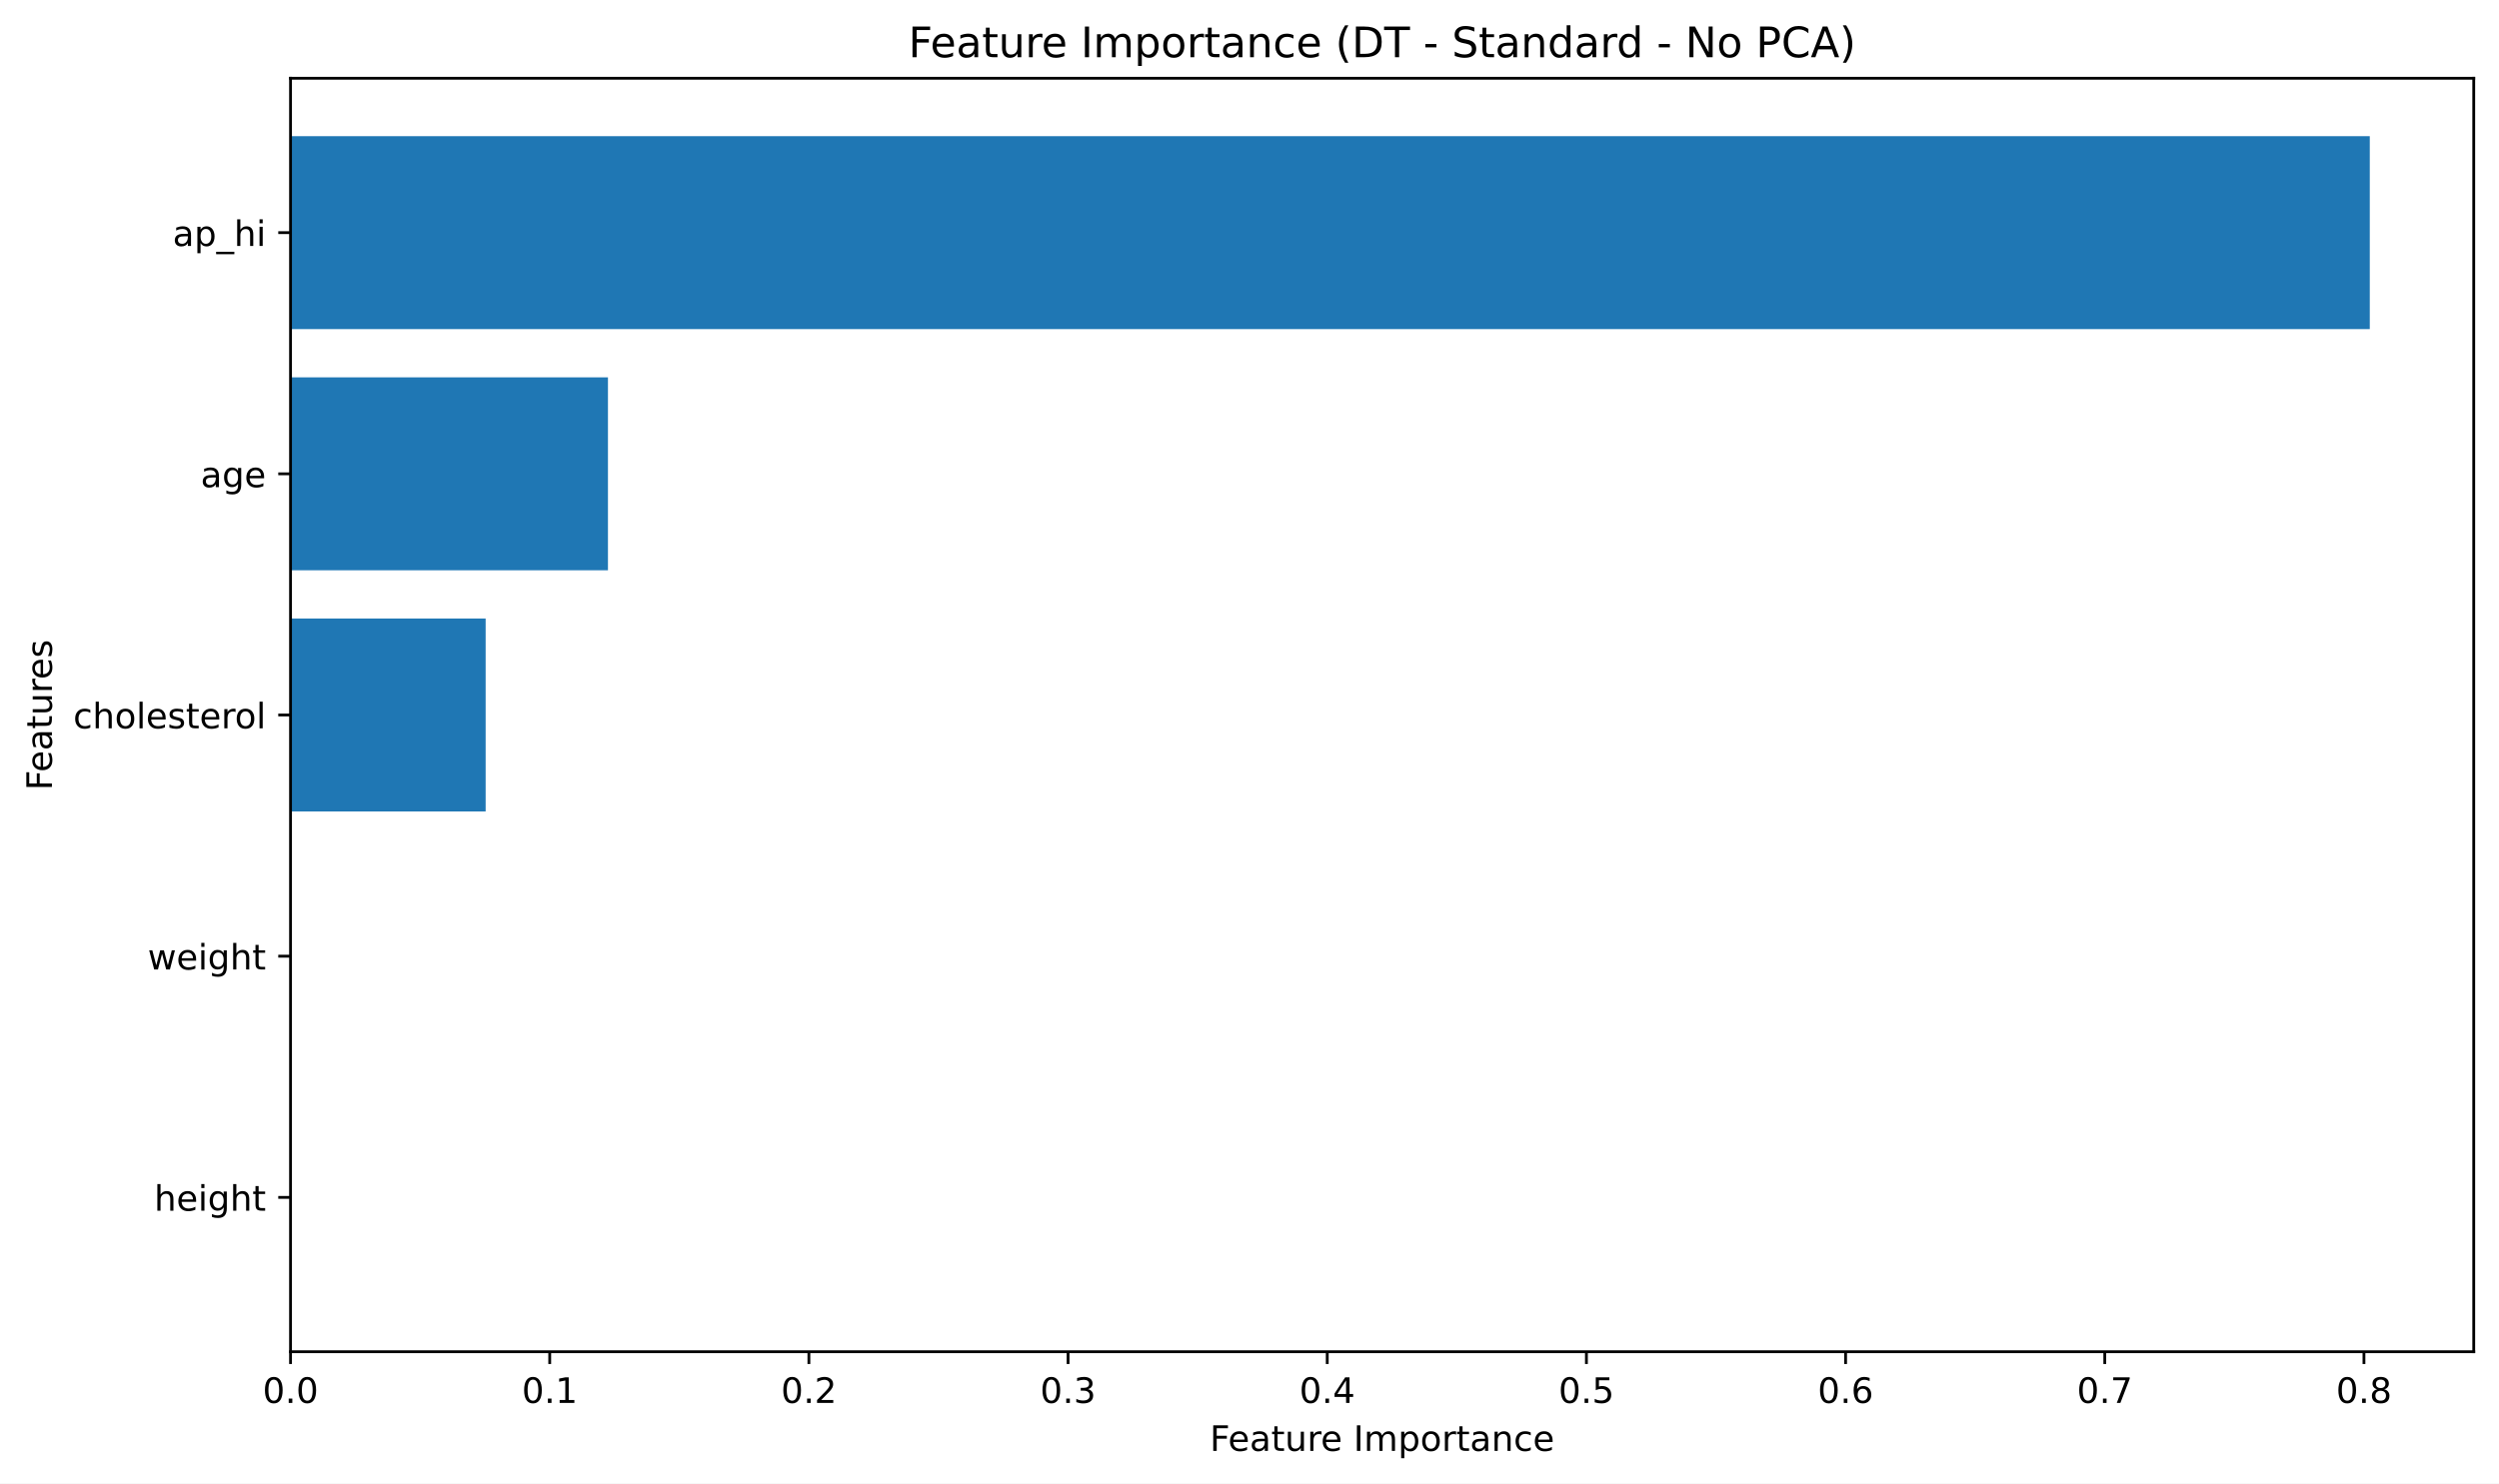
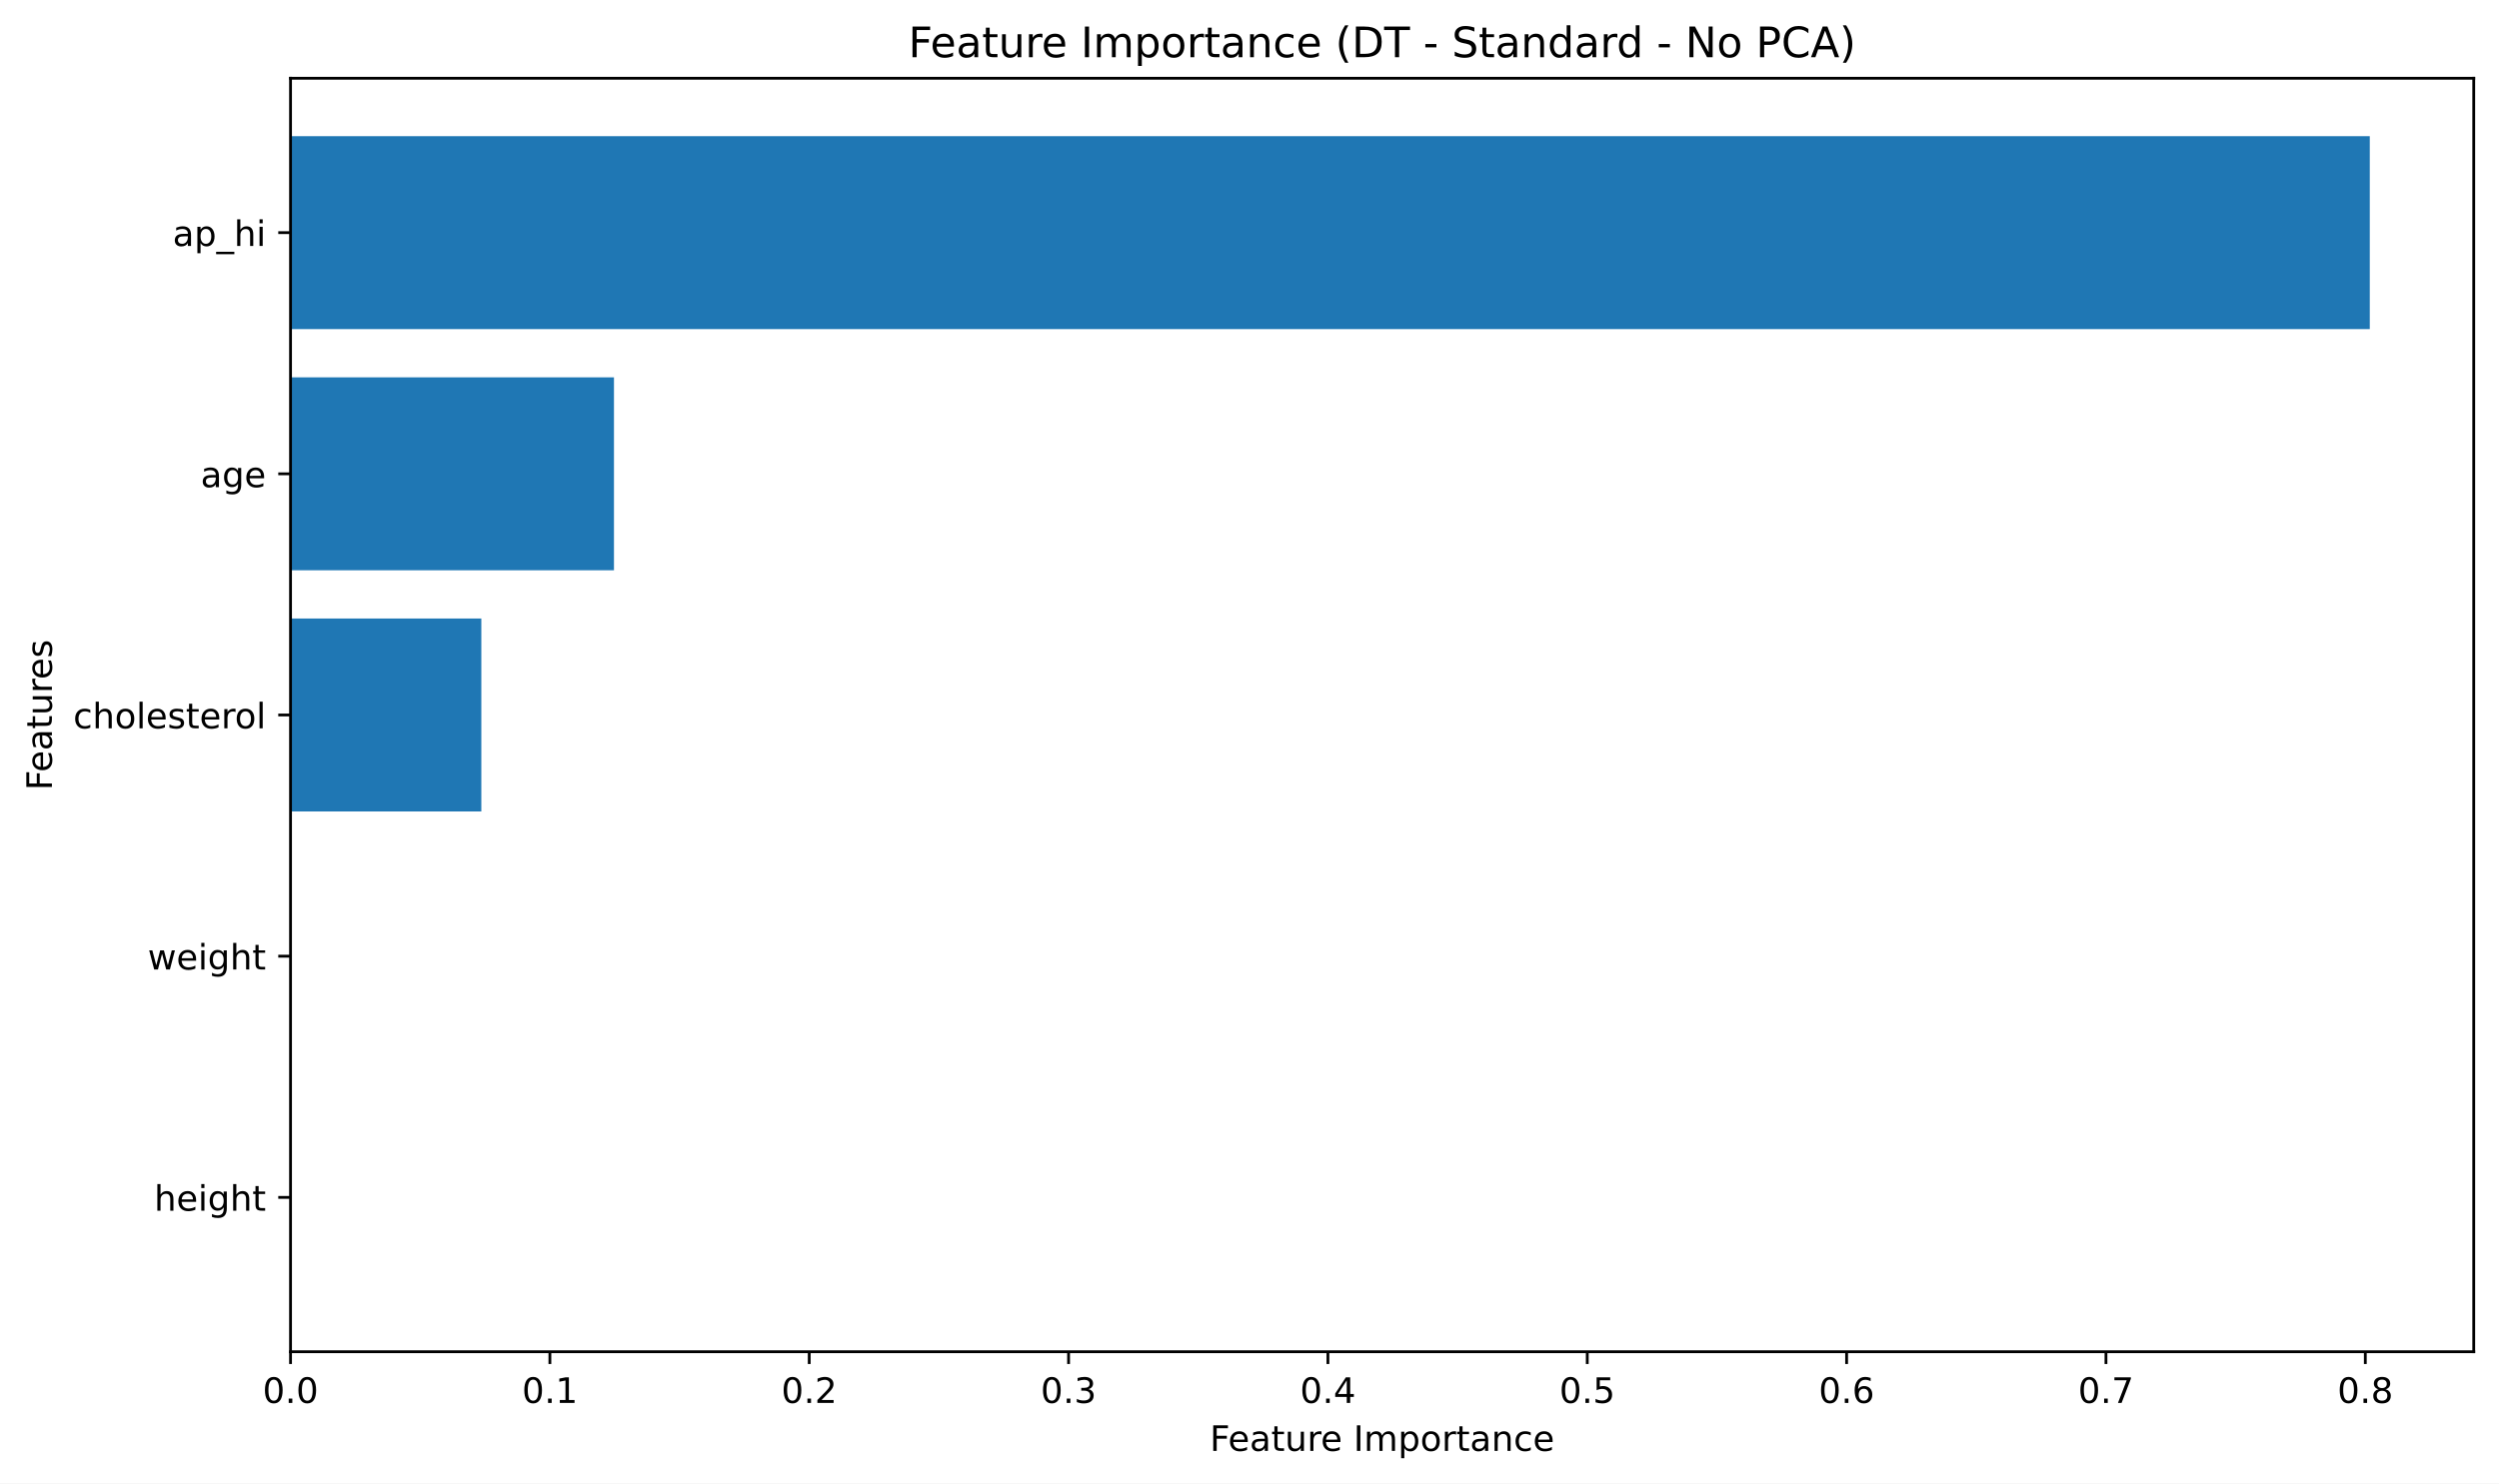
<svg xmlns="http://www.w3.org/2000/svg" xmlns:xlink="http://www.w3.org/1999/xlink" width="712.45pt" height="423.034pt" viewBox="0 0 712.45 423.034" version="1.1">
  <defs>
    <style type="text/css">*{stroke-linejoin: round; stroke-linecap: butt}</style>
  </defs>
  <g id="figure_1">
    <g id="patch_1">
      <path d="M 0 423.034  L 712.45 423.034  L 712.45 0  L 0 0  z " style="fill: #ffffff" />
    </g>
    <g id="axes_1">
      <g id="patch_2">
        <path d="M 82.83 385.478  L 705.25 385.478  L 705.25 22.318  L 82.83 22.318  z " style="fill: #ffffff" />
      </g>
      <g id="patch_3">
-         <path d="M 82.83 38.825  L 675.611 38.825  L 675.611 93.85  L 82.83 93.85  z " clip-path="url(#pa187022295)" style="fill: #1f77b4" />
+         <path d="M 82.83 38.825  L 675.611 38.825  L 675.611 93.85  L 82.83 93.85  z " clip-path="url(#p773d4980c4)" style="fill: #1f77b4" />
      </g>
      <g id="patch_4">
-         <path d="M 82.83 107.606  L 173.324 107.606  L 173.324 162.63  L 82.83 162.63  z " clip-path="url(#pa187022295)" style="fill: #1f77b4" />
+         <path d="M 82.83 107.606  L 175.038 107.606  L 175.038 162.63  L 82.83 162.63  z " clip-path="url(#p773d4980c4)" style="fill: #1f77b4" />
      </g>
      <g id="patch_5">
-         <path d="M 82.83 176.386  L 138.454 176.386  L 138.454 231.41  L 82.83 231.41  z " clip-path="url(#pa187022295)" style="fill: #1f77b4" />
+         <path d="M 82.83 176.386  L 137.223 176.386  L 137.223 231.41  L 82.83 231.41  z " clip-path="url(#p773d4980c4)" style="fill: #1f77b4" />
      </g>
      <g id="patch_6">
-         <path d="M 82.83 245.166  L 82.83 245.166  L 82.83 300.191  L 82.83 300.191  z " clip-path="url(#pa187022295)" style="fill: #1f77b4" />
+         <path d="M 82.83 245.166  L 82.83 245.166  L 82.83 300.191  L 82.83 300.191  z " clip-path="url(#p773d4980c4)" style="fill: #1f77b4" />
      </g>
      <g id="patch_7">
-         <path d="M 82.83 313.947  L 82.83 313.947  L 82.83 368.971  L 82.83 368.971  z " clip-path="url(#pa187022295)" style="fill: #1f77b4" />
+         <path d="M 82.83 313.947  L 82.83 313.947  L 82.83 368.971  L 82.83 368.971  z " clip-path="url(#p773d4980c4)" style="fill: #1f77b4" />
      </g>
      <g id="matplotlib.axis_1">
        <g id="xtick_1">
          <g id="line2d_1">
            <defs>
-               <path id="m92e9773abb" d="M 0 0  L 0 3.5  " style="stroke: #000000; stroke-width: 0.8" />
+               <path id="m8c755bb479" d="M 0 0  L 0 3.5  " style="stroke: #000000; stroke-width: 0.8" />
            </defs>
            <g>
-               <use xlink:href="#m92e9773abb" x="82.83" y="385.478" style="stroke: #000000; stroke-width: 0.8" />
+               <use xlink:href="#m8c755bb479" x="82.83" y="385.478" style="stroke: #000000; stroke-width: 0.8" />
            </g>
          </g>
          <g id="text_1">
            <g transform="translate(74.87812 400.0766) scale(0.1 -0.1)">
              <defs>
                <path id="DejaVuSans-30" d="M 2034 4250  Q 1547 4250 1301 3770  Q 1056 3291 1056 2328  Q 1056 1369 1301 889  Q 1547 409 2034 409  Q 2525 409 2770 889  Q 3016 1369 3016 2328  Q 3016 3291 2770 3770  Q 2525 4250 2034 4250  z M 2034 4750  Q 2819 4750 3233 4129  Q 3647 3509 3647 2328  Q 3647 1150 3233 529  Q 2819 -91 2034 -91  Q 1250 -91 836 529  Q 422 1150 422 2328  Q 422 3509 836 4129  Q 1250 4750 2034 4750  z " transform="scale(0.015625)" />
                <path id="DejaVuSans-2e" d="M 684 794  L 1344 794  L 1344 0  L 684 0  L 684 794  z " transform="scale(0.015625)" />
              </defs>
              <use xlink:href="#DejaVuSans-30" />
              <use xlink:href="#DejaVuSans-2e" transform="translate(63.62305 0)" />
              <use xlink:href="#DejaVuSans-30" transform="translate(95.41016 0)" />
            </g>
          </g>
        </g>
        <g id="xtick_2">
          <g id="line2d_2">
            <g>
-               <use xlink:href="#m92e9773abb" x="156.72" y="385.478" style="stroke: #000000; stroke-width: 0.8" />
+               <use xlink:href="#m8c755bb479" x="156.768" y="385.478" style="stroke: #000000; stroke-width: 0.8" />
            </g>
          </g>
          <g id="text_2">
-             <g transform="translate(148.7681 400.0766) scale(0.1 -0.1)">
+             <g transform="translate(148.8163 400.0766) scale(0.1 -0.1)">
              <defs>
                <path id="DejaVuSans-31" d="M 794 531  L 1825 531  L 1825 4091  L 703 3866  L 703 4441  L 1819 4666  L 2450 4666  L 2450 531  L 3481 531  L 3481 0  L 794 0  L 794 531  z " transform="scale(0.015625)" />
              </defs>
              <use xlink:href="#DejaVuSans-30" />
              <use xlink:href="#DejaVuSans-2e" transform="translate(63.62305 0)" />
              <use xlink:href="#DejaVuSans-31" transform="translate(95.41016 0)" />
            </g>
          </g>
        </g>
        <g id="xtick_3">
          <g id="line2d_3">
            <g>
-               <use xlink:href="#m92e9773abb" x="230.61" y="385.478" style="stroke: #000000; stroke-width: 0.8" />
+               <use xlink:href="#m8c755bb479" x="230.706" y="385.478" style="stroke: #000000; stroke-width: 0.8" />
            </g>
          </g>
          <g id="text_3">
-             <g transform="translate(222.658 400.0766) scale(0.1 -0.1)">
+             <g transform="translate(222.7545 400.0766) scale(0.1 -0.1)">
              <defs>
                <path id="DejaVuSans-32" d="M 1228 531  L 3431 531  L 3431 0  L 469 0  L 469 531  Q 828 903 1448 1529  Q 2069 2156 2228 2338  Q 2531 2678 2651 2914  Q 2772 3150 2772 3378  Q 2772 3750 2511 3984  Q 2250 4219 1831 4219  Q 1534 4219 1204 4116  Q 875 4013 500 3803  L 500 4441  Q 881 4594 1212 4672  Q 1544 4750 1819 4750  Q 2544 4750 2975 4387  Q 3406 4025 3406 3419  Q 3406 3131 3298 2873  Q 3191 2616 2906 2266  Q 2828 2175 2409 1742  Q 1991 1309 1228 531  z " transform="scale(0.015625)" />
              </defs>
              <use xlink:href="#DejaVuSans-30" />
              <use xlink:href="#DejaVuSans-2e" transform="translate(63.62305 0)" />
              <use xlink:href="#DejaVuSans-32" transform="translate(95.41016 0)" />
            </g>
          </g>
        </g>
        <g id="xtick_4">
          <g id="line2d_4">
            <g>
-               <use xlink:href="#m92e9773abb" x="304.5" y="385.478" style="stroke: #000000; stroke-width: 0.8" />
+               <use xlink:href="#m8c755bb479" x="304.644" y="385.478" style="stroke: #000000; stroke-width: 0.8" />
            </g>
          </g>
          <g id="text_4">
-             <g transform="translate(296.548 400.0766) scale(0.1 -0.1)">
+             <g transform="translate(296.6927 400.0766) scale(0.1 -0.1)">
              <defs>
                <path id="DejaVuSans-33" d="M 2597 2516  Q 3050 2419 3304 2112  Q 3559 1806 3559 1356  Q 3559 666 3084 287  Q 2609 -91 1734 -91  Q 1441 -91 1130 -33  Q 819 25 488 141  L 488 750  Q 750 597 1062 519  Q 1375 441 1716 441  Q 2309 441 2620 675  Q 2931 909 2931 1356  Q 2931 1769 2642 2001  Q 2353 2234 1838 2234  L 1294 2234  L 1294 2753  L 1863 2753  Q 2328 2753 2575 2939  Q 2822 3125 2822 3475  Q 2822 3834 2567 4026  Q 2313 4219 1838 4219  Q 1578 4219 1281 4162  Q 984 4106 628 3988  L 628 4550  Q 988 4650 1302 4700  Q 1616 4750 1894 4750  Q 2613 4750 3031 4423  Q 3450 4097 3450 3541  Q 3450 3153 3228 2886  Q 3006 2619 2597 2516  z " transform="scale(0.015625)" />
              </defs>
              <use xlink:href="#DejaVuSans-30" />
              <use xlink:href="#DejaVuSans-2e" transform="translate(63.62305 0)" />
              <use xlink:href="#DejaVuSans-33" transform="translate(95.41016 0)" />
            </g>
          </g>
        </g>
        <g id="xtick_5">
          <g id="line2d_5">
            <g>
-               <use xlink:href="#m92e9773abb" x="378.389" y="385.478" style="stroke: #000000; stroke-width: 0.8" />
+               <use xlink:href="#m8c755bb479" x="378.582" y="385.478" style="stroke: #000000; stroke-width: 0.8" />
            </g>
          </g>
          <g id="text_5">
-             <g transform="translate(370.4379 400.0766) scale(0.1 -0.1)">
+             <g transform="translate(370.6309 400.0766) scale(0.1 -0.1)">
              <defs>
                <path id="DejaVuSans-34" d="M 2419 4116  L 825 1625  L 2419 1625  L 2419 4116  z M 2253 4666  L 3047 4666  L 3047 1625  L 3713 1625  L 3713 1100  L 3047 1100  L 3047 0  L 2419 0  L 2419 1100  L 313 1100  L 313 1709  L 2253 4666  z " transform="scale(0.015625)" />
              </defs>
              <use xlink:href="#DejaVuSans-30" />
              <use xlink:href="#DejaVuSans-2e" transform="translate(63.62305 0)" />
              <use xlink:href="#DejaVuSans-34" transform="translate(95.41016 0)" />
            </g>
          </g>
        </g>
        <g id="xtick_6">
          <g id="line2d_6">
            <g>
-               <use xlink:href="#m92e9773abb" x="452.279" y="385.478" style="stroke: #000000; stroke-width: 0.8" />
+               <use xlink:href="#m8c755bb479" x="452.521" y="385.478" style="stroke: #000000; stroke-width: 0.8" />
            </g>
          </g>
          <g id="text_6">
-             <g transform="translate(444.3279 400.0766) scale(0.1 -0.1)">
+             <g transform="translate(444.5691 400.0766) scale(0.1 -0.1)">
              <defs>
                <path id="DejaVuSans-35" d="M 691 4666  L 3169 4666  L 3169 4134  L 1269 4134  L 1269 2991  Q 1406 3038 1543 3061  Q 1681 3084 1819 3084  Q 2600 3084 3056 2656  Q 3513 2228 3513 1497  Q 3513 744 3044 326  Q 2575 -91 1722 -91  Q 1428 -91 1123 -41  Q 819 9 494 109  L 494 744  Q 775 591 1075 516  Q 1375 441 1709 441  Q 2250 441 2565 725  Q 2881 1009 2881 1497  Q 2881 1984 2565 2268  Q 2250 2553 1709 2553  Q 1456 2553 1204 2497  Q 953 2441 691 2322  L 691 4666  z " transform="scale(0.015625)" />
              </defs>
              <use xlink:href="#DejaVuSans-30" />
              <use xlink:href="#DejaVuSans-2e" transform="translate(63.62305 0)" />
              <use xlink:href="#DejaVuSans-35" transform="translate(95.41016 0)" />
            </g>
          </g>
        </g>
        <g id="xtick_7">
          <g id="line2d_7">
            <g>
-               <use xlink:href="#m92e9773abb" x="526.169" y="385.478" style="stroke: #000000; stroke-width: 0.8" />
+               <use xlink:href="#m8c755bb479" x="526.459" y="385.478" style="stroke: #000000; stroke-width: 0.8" />
            </g>
          </g>
          <g id="text_7">
-             <g transform="translate(518.2178 400.0766) scale(0.1 -0.1)">
+             <g transform="translate(518.5073 400.0766) scale(0.1 -0.1)">
              <defs>
                <path id="DejaVuSans-36" d="M 2113 2584  Q 1688 2584 1439 2293  Q 1191 2003 1191 1497  Q 1191 994 1439 701  Q 1688 409 2113 409  Q 2538 409 2786 701  Q 3034 994 3034 1497  Q 3034 2003 2786 2293  Q 2538 2584 2113 2584  z M 3366 4563  L 3366 3988  Q 3128 4100 2886 4159  Q 2644 4219 2406 4219  Q 1781 4219 1451 3797  Q 1122 3375 1075 2522  Q 1259 2794 1537 2939  Q 1816 3084 2150 3084  Q 2853 3084 3261 2657  Q 3669 2231 3669 1497  Q 3669 778 3244 343  Q 2819 -91 2113 -91  Q 1303 -91 875 529  Q 447 1150 447 2328  Q 447 3434 972 4092  Q 1497 4750 2381 4750  Q 2619 4750 2861 4703  Q 3103 4656 3366 4563  z " transform="scale(0.015625)" />
              </defs>
              <use xlink:href="#DejaVuSans-30" />
              <use xlink:href="#DejaVuSans-2e" transform="translate(63.62305 0)" />
              <use xlink:href="#DejaVuSans-36" transform="translate(95.41016 0)" />
            </g>
          </g>
        </g>
        <g id="xtick_8">
          <g id="line2d_8">
            <g>
-               <use xlink:href="#m92e9773abb" x="600.059" y="385.478" style="stroke: #000000; stroke-width: 0.8" />
+               <use xlink:href="#m8c755bb479" x="600.397" y="385.478" style="stroke: #000000; stroke-width: 0.8" />
            </g>
          </g>
          <g id="text_8">
-             <g transform="translate(592.1078 400.0766) scale(0.1 -0.1)">
+             <g transform="translate(592.4454 400.0766) scale(0.1 -0.1)">
              <defs>
                <path id="DejaVuSans-37" d="M 525 4666  L 3525 4666  L 3525 4397  L 1831 0  L 1172 0  L 2766 4134  L 525 4134  L 525 4666  z " transform="scale(0.015625)" />
              </defs>
              <use xlink:href="#DejaVuSans-30" />
              <use xlink:href="#DejaVuSans-2e" transform="translate(63.62305 0)" />
              <use xlink:href="#DejaVuSans-37" transform="translate(95.41016 0)" />
            </g>
          </g>
        </g>
        <g id="xtick_9">
          <g id="line2d_9">
            <g>
-               <use xlink:href="#m92e9773abb" x="673.949" y="385.478" style="stroke: #000000; stroke-width: 0.8" />
+               <use xlink:href="#m8c755bb479" x="674.335" y="385.478" style="stroke: #000000; stroke-width: 0.8" />
            </g>
          </g>
          <g id="text_9">
-             <g transform="translate(665.9977 400.0766) scale(0.1 -0.1)">
+             <g transform="translate(666.3836 400.0766) scale(0.1 -0.1)">
              <defs>
                <path id="DejaVuSans-38" d="M 2034 2216  Q 1584 2216 1326 1975  Q 1069 1734 1069 1313  Q 1069 891 1326 650  Q 1584 409 2034 409  Q 2484 409 2743 651  Q 3003 894 3003 1313  Q 3003 1734 2745 1975  Q 2488 2216 2034 2216  z M 1403 2484  Q 997 2584 770 2862  Q 544 3141 544 3541  Q 544 4100 942 4425  Q 1341 4750 2034 4750  Q 2731 4750 3128 4425  Q 3525 4100 3525 3541  Q 3525 3141 3298 2862  Q 3072 2584 2669 2484  Q 3125 2378 3379 2068  Q 3634 1759 3634 1313  Q 3634 634 3220 271  Q 2806 -91 2034 -91  Q 1263 -91 848 271  Q 434 634 434 1313  Q 434 1759 690 2068  Q 947 2378 1403 2484  z M 1172 3481  Q 1172 3119 1398 2916  Q 1625 2713 2034 2713  Q 2441 2713 2670 2916  Q 2900 3119 2900 3481  Q 2900 3844 2670 4047  Q 2441 4250 2034 4250  Q 1625 4250 1398 4047  Q 1172 3844 1172 3481  z " transform="scale(0.015625)" />
              </defs>
              <use xlink:href="#DejaVuSans-30" />
              <use xlink:href="#DejaVuSans-2e" transform="translate(63.62305 0)" />
              <use xlink:href="#DejaVuSans-38" transform="translate(95.41016 0)" />
            </g>
          </g>
        </g>
        <g id="text_10">
          <g transform="translate(344.9077 413.7547) scale(0.1 -0.1)">
            <defs>
              <path id="DejaVuSans-46" d="M 628 4666  L 3309 4666  L 3309 4134  L 1259 4134  L 1259 2759  L 3109 2759  L 3109 2228  L 1259 2228  L 1259 0  L 628 0  L 628 4666  z " transform="scale(0.015625)" />
              <path id="DejaVuSans-65" d="M 3597 1894  L 3597 1613  L 953 1613  Q 991 1019 1311 708  Q 1631 397 2203 397  Q 2534 397 2845 478  Q 3156 559 3463 722  L 3463 178  Q 3153 47 2828 -22  Q 2503 -91 2169 -91  Q 1331 -91 842 396  Q 353 884 353 1716  Q 353 2575 817 3079  Q 1281 3584 2069 3584  Q 2775 3584 3186 3129  Q 3597 2675 3597 1894  z M 3022 2063  Q 3016 2534 2758 2815  Q 2500 3097 2075 3097  Q 1594 3097 1305 2825  Q 1016 2553 972 2059  L 3022 2063  z " transform="scale(0.015625)" />
              <path id="DejaVuSans-61" d="M 2194 1759  Q 1497 1759 1228 1600  Q 959 1441 959 1056  Q 959 750 1161 570  Q 1363 391 1709 391  Q 2188 391 2477 730  Q 2766 1069 2766 1631  L 2766 1759  L 2194 1759  z M 3341 1997  L 3341 0  L 2766 0  L 2766 531  Q 2569 213 2275 61  Q 1981 -91 1556 -91  Q 1019 -91 701 211  Q 384 513 384 1019  Q 384 1609 779 1909  Q 1175 2209 1959 2209  L 2766 2209  L 2766 2266  Q 2766 2663 2505 2880  Q 2244 3097 1772 3097  Q 1472 3097 1187 3025  Q 903 2953 641 2809  L 641 3341  Q 956 3463 1253 3523  Q 1550 3584 1831 3584  Q 2591 3584 2966 3190  Q 3341 2797 3341 1997  z " transform="scale(0.015625)" />
              <path id="DejaVuSans-74" d="M 1172 4494  L 1172 3500  L 2356 3500  L 2356 3053  L 1172 3053  L 1172 1153  Q 1172 725 1289 603  Q 1406 481 1766 481  L 2356 481  L 2356 0  L 1766 0  Q 1100 0 847 248  Q 594 497 594 1153  L 594 3053  L 172 3053  L 172 3500  L 594 3500  L 594 4494  L 1172 4494  z " transform="scale(0.015625)" />
              <path id="DejaVuSans-75" d="M 544 1381  L 544 3500  L 1119 3500  L 1119 1403  Q 1119 906 1312 657  Q 1506 409 1894 409  Q 2359 409 2629 706  Q 2900 1003 2900 1516  L 2900 3500  L 3475 3500  L 3475 0  L 2900 0  L 2900 538  Q 2691 219 2414 64  Q 2138 -91 1772 -91  Q 1169 -91 856 284  Q 544 659 544 1381  z M 1991 3584  L 1991 3584  z " transform="scale(0.015625)" />
              <path id="DejaVuSans-72" d="M 2631 2963  Q 2534 3019 2420 3045  Q 2306 3072 2169 3072  Q 1681 3072 1420 2755  Q 1159 2438 1159 1844  L 1159 0  L 581 0  L 581 3500  L 1159 3500  L 1159 2956  Q 1341 3275 1631 3429  Q 1922 3584 2338 3584  Q 2397 3584 2469 3576  Q 2541 3569 2628 3553  L 2631 2963  z " transform="scale(0.015625)" />
              <path id="DejaVuSans-20" transform="scale(0.015625)" />
              <path id="DejaVuSans-49" d="M 628 4666  L 1259 4666  L 1259 0  L 628 0  L 628 4666  z " transform="scale(0.015625)" />
              <path id="DejaVuSans-6d" d="M 3328 2828  Q 3544 3216 3844 3400  Q 4144 3584 4550 3584  Q 5097 3584 5394 3201  Q 5691 2819 5691 2113  L 5691 0  L 5113 0  L 5113 2094  Q 5113 2597 4934 2840  Q 4756 3084 4391 3084  Q 3944 3084 3684 2787  Q 3425 2491 3425 1978  L 3425 0  L 2847 0  L 2847 2094  Q 2847 2600 2669 2842  Q 2491 3084 2119 3084  Q 1678 3084 1418 2786  Q 1159 2488 1159 1978  L 1159 0  L 581 0  L 581 3500  L 1159 3500  L 1159 2956  Q 1356 3278 1631 3431  Q 1906 3584 2284 3584  Q 2666 3584 2933 3390  Q 3200 3197 3328 2828  z " transform="scale(0.015625)" />
              <path id="DejaVuSans-70" d="M 1159 525  L 1159 -1331  L 581 -1331  L 581 3500  L 1159 3500  L 1159 2969  Q 1341 3281 1617 3432  Q 1894 3584 2278 3584  Q 2916 3584 3314 3078  Q 3713 2572 3713 1747  Q 3713 922 3314 415  Q 2916 -91 2278 -91  Q 1894 -91 1617 61  Q 1341 213 1159 525  z M 3116 1747  Q 3116 2381 2855 2742  Q 2594 3103 2138 3103  Q 1681 3103 1420 2742  Q 1159 2381 1159 1747  Q 1159 1113 1420 752  Q 1681 391 2138 391  Q 2594 391 2855 752  Q 3116 1113 3116 1747  z " transform="scale(0.015625)" />
              <path id="DejaVuSans-6f" d="M 1959 3097  Q 1497 3097 1228 2736  Q 959 2375 959 1747  Q 959 1119 1226 758  Q 1494 397 1959 397  Q 2419 397 2687 759  Q 2956 1122 2956 1747  Q 2956 2369 2687 2733  Q 2419 3097 1959 3097  z M 1959 3584  Q 2709 3584 3137 3096  Q 3566 2609 3566 1747  Q 3566 888 3137 398  Q 2709 -91 1959 -91  Q 1206 -91 779 398  Q 353 888 353 1747  Q 353 2609 779 3096  Q 1206 3584 1959 3584  z " transform="scale(0.015625)" />
              <path id="DejaVuSans-6e" d="M 3513 2113  L 3513 0  L 2938 0  L 2938 2094  Q 2938 2591 2744 2837  Q 2550 3084 2163 3084  Q 1697 3084 1428 2787  Q 1159 2491 1159 1978  L 1159 0  L 581 0  L 581 3500  L 1159 3500  L 1159 2956  Q 1366 3272 1645 3428  Q 1925 3584 2291 3584  Q 2894 3584 3203 3211  Q 3513 2838 3513 2113  z " transform="scale(0.015625)" />
              <path id="DejaVuSans-63" d="M 3122 3366  L 3122 2828  Q 2878 2963 2633 3030  Q 2388 3097 2138 3097  Q 1578 3097 1268 2742  Q 959 2388 959 1747  Q 959 1106 1268 751  Q 1578 397 2138 397  Q 2388 397 2633 464  Q 2878 531 3122 666  L 3122 134  Q 2881 22 2623 -34  Q 2366 -91 2075 -91  Q 1284 -91 818 406  Q 353 903 353 1747  Q 353 2603 823 3093  Q 1294 3584 2113 3584  Q 2378 3584 2631 3529  Q 2884 3475 3122 3366  z " transform="scale(0.015625)" />
            </defs>
            <use xlink:href="#DejaVuSans-46" />
            <use xlink:href="#DejaVuSans-65" transform="translate(52.01953 0)" />
            <use xlink:href="#DejaVuSans-61" transform="translate(113.543 0)" />
            <use xlink:href="#DejaVuSans-74" transform="translate(174.8223 0)" />
            <use xlink:href="#DejaVuSans-75" transform="translate(214.0312 0)" />
            <use xlink:href="#DejaVuSans-72" transform="translate(277.4102 0)" />
            <use xlink:href="#DejaVuSans-65" transform="translate(316.2734 0)" />
            <use xlink:href="#DejaVuSans-20" transform="translate(377.7969 0)" />
            <use xlink:href="#DejaVuSans-49" transform="translate(409.584 0)" />
            <use xlink:href="#DejaVuSans-6d" transform="translate(439.0762 0)" />
            <use xlink:href="#DejaVuSans-70" transform="translate(536.4883 0)" />
            <use xlink:href="#DejaVuSans-6f" transform="translate(599.9648 0)" />
            <use xlink:href="#DejaVuSans-72" transform="translate(661.1465 0)" />
            <use xlink:href="#DejaVuSans-74" transform="translate(702.2598 0)" />
            <use xlink:href="#DejaVuSans-61" transform="translate(741.4688 0)" />
            <use xlink:href="#DejaVuSans-6e" transform="translate(802.748 0)" />
            <use xlink:href="#DejaVuSans-63" transform="translate(866.127 0)" />
            <use xlink:href="#DejaVuSans-65" transform="translate(921.1074 0)" />
          </g>
        </g>
      </g>
      <g id="matplotlib.axis_2">
        <g id="ytick_1">
          <g id="line2d_10">
            <defs>
-               <path id="m393c16151b" d="M 0 0  L -3.5 0  " style="stroke: #000000; stroke-width: 0.8" />
+               <path id="mf8bbd492dd" d="M 0 0  L -3.5 0  " style="stroke: #000000; stroke-width: 0.8" />
            </defs>
            <g>
-               <use xlink:href="#m393c16151b" x="82.83" y="66.338" style="stroke: #000000; stroke-width: 0.8" />
+               <use xlink:href="#mf8bbd492dd" x="82.83" y="66.338" style="stroke: #000000; stroke-width: 0.8" />
            </g>
          </g>
          <g id="text_11">
            <g transform="translate(49.2375 70.13674) scale(0.1 -0.1)">
              <defs>
                <path id="DejaVuSans-5f" d="M 3263 -1063  L 3263 -1509  L -63 -1509  L -63 -1063  L 3263 -1063  z " transform="scale(0.015625)" />
                <path id="DejaVuSans-68" d="M 3513 2113  L 3513 0  L 2938 0  L 2938 2094  Q 2938 2591 2744 2837  Q 2550 3084 2163 3084  Q 1697 3084 1428 2787  Q 1159 2491 1159 1978  L 1159 0  L 581 0  L 581 4863  L 1159 4863  L 1159 2956  Q 1366 3272 1645 3428  Q 1925 3584 2291 3584  Q 2894 3584 3203 3211  Q 3513 2838 3513 2113  z " transform="scale(0.015625)" />
                <path id="DejaVuSans-69" d="M 603 3500  L 1178 3500  L 1178 0  L 603 0  L 603 3500  z M 603 4863  L 1178 4863  L 1178 4134  L 603 4134  L 603 4863  z " transform="scale(0.015625)" />
              </defs>
              <use xlink:href="#DejaVuSans-61" />
              <use xlink:href="#DejaVuSans-70" transform="translate(61.2793 0)" />
              <use xlink:href="#DejaVuSans-5f" transform="translate(124.7559 0)" />
              <use xlink:href="#DejaVuSans-68" transform="translate(174.7559 0)" />
              <use xlink:href="#DejaVuSans-69" transform="translate(238.1348 0)" />
            </g>
          </g>
        </g>
        <g id="ytick_2">
          <g id="line2d_11">
            <g>
-               <use xlink:href="#m393c16151b" x="82.83" y="135.118" style="stroke: #000000; stroke-width: 0.8" />
+               <use xlink:href="#mf8bbd492dd" x="82.83" y="135.118" style="stroke: #000000; stroke-width: 0.8" />
            </g>
          </g>
          <g id="text_12">
            <g transform="translate(57.2 138.917) scale(0.1 -0.1)">
              <defs>
                <path id="DejaVuSans-67" d="M 2906 1791  Q 2906 2416 2648 2759  Q 2391 3103 1925 3103  Q 1463 3103 1205 2759  Q 947 2416 947 1791  Q 947 1169 1205 825  Q 1463 481 1925 481  Q 2391 481 2648 825  Q 2906 1169 2906 1791  z M 3481 434  Q 3481 -459 3084 -895  Q 2688 -1331 1869 -1331  Q 1566 -1331 1297 -1286  Q 1028 -1241 775 -1147  L 775 -588  Q 1028 -725 1275 -790  Q 1522 -856 1778 -856  Q 2344 -856 2625 -561  Q 2906 -266 2906 331  L 2906 616  Q 2728 306 2450 153  Q 2172 0 1784 0  Q 1141 0 747 490  Q 353 981 353 1791  Q 353 2603 747 3093  Q 1141 3584 1784 3584  Q 2172 3584 2450 3431  Q 2728 3278 2906 2969  L 2906 3500  L 3481 3500  L 3481 434  z " transform="scale(0.015625)" />
              </defs>
              <use xlink:href="#DejaVuSans-61" />
              <use xlink:href="#DejaVuSans-67" transform="translate(61.2793 0)" />
              <use xlink:href="#DejaVuSans-65" transform="translate(124.7559 0)" />
            </g>
          </g>
        </g>
        <g id="ytick_3">
          <g id="line2d_12">
            <g>
-               <use xlink:href="#m393c16151b" x="82.83" y="203.898" style="stroke: #000000; stroke-width: 0.8" />
+               <use xlink:href="#mf8bbd492dd" x="82.83" y="203.898" style="stroke: #000000; stroke-width: 0.8" />
            </g>
          </g>
          <g id="text_13">
            <g transform="translate(20.87813 207.6973) scale(0.1 -0.1)">
              <defs>
                <path id="DejaVuSans-6c" d="M 603 4863  L 1178 4863  L 1178 0  L 603 0  L 603 4863  z " transform="scale(0.015625)" />
                <path id="DejaVuSans-73" d="M 2834 3397  L 2834 2853  Q 2591 2978 2328 3040  Q 2066 3103 1784 3103  Q 1356 3103 1142 2972  Q 928 2841 928 2578  Q 928 2378 1081 2264  Q 1234 2150 1697 2047  L 1894 2003  Q 2506 1872 2764 1633  Q 3022 1394 3022 966  Q 3022 478 2636 193  Q 2250 -91 1575 -91  Q 1294 -91 989 -36  Q 684 19 347 128  L 347 722  Q 666 556 975 473  Q 1284 391 1588 391  Q 1994 391 2212 530  Q 2431 669 2431 922  Q 2431 1156 2273 1281  Q 2116 1406 1581 1522  L 1381 1569  Q 847 1681 609 1914  Q 372 2147 372 2553  Q 372 3047 722 3315  Q 1072 3584 1716 3584  Q 2034 3584 2315 3537  Q 2597 3491 2834 3397  z " transform="scale(0.015625)" />
              </defs>
              <use xlink:href="#DejaVuSans-63" />
              <use xlink:href="#DejaVuSans-68" transform="translate(54.98047 0)" />
              <use xlink:href="#DejaVuSans-6f" transform="translate(118.3594 0)" />
              <use xlink:href="#DejaVuSans-6c" transform="translate(179.541 0)" />
              <use xlink:href="#DejaVuSans-65" transform="translate(207.3242 0)" />
              <use xlink:href="#DejaVuSans-73" transform="translate(268.8477 0)" />
              <use xlink:href="#DejaVuSans-74" transform="translate(320.9473 0)" />
              <use xlink:href="#DejaVuSans-65" transform="translate(360.1562 0)" />
              <use xlink:href="#DejaVuSans-72" transform="translate(421.6797 0)" />
              <use xlink:href="#DejaVuSans-6f" transform="translate(460.543 0)" />
              <use xlink:href="#DejaVuSans-6c" transform="translate(521.7246 0)" />
            </g>
          </g>
        </g>
        <g id="ytick_4">
          <g id="line2d_13">
            <g>
-               <use xlink:href="#m393c16151b" x="82.83" y="272.678" style="stroke: #000000; stroke-width: 0.8" />
+               <use xlink:href="#mf8bbd492dd" x="82.83" y="272.678" style="stroke: #000000; stroke-width: 0.8" />
            </g>
          </g>
          <g id="text_14">
            <g transform="translate(42.11406 276.4776) scale(0.1 -0.1)">
              <defs>
                <path id="DejaVuSans-77" d="M 269 3500  L 844 3500  L 1563 769  L 2278 3500  L 2956 3500  L 3675 769  L 4391 3500  L 4966 3500  L 4050 0  L 3372 0  L 2619 2869  L 1863 0  L 1184 0  L 269 3500  z " transform="scale(0.015625)" />
              </defs>
              <use xlink:href="#DejaVuSans-77" />
              <use xlink:href="#DejaVuSans-65" transform="translate(81.78711 0)" />
              <use xlink:href="#DejaVuSans-69" transform="translate(143.3105 0)" />
              <use xlink:href="#DejaVuSans-67" transform="translate(171.0938 0)" />
              <use xlink:href="#DejaVuSans-68" transform="translate(234.5703 0)" />
              <use xlink:href="#DejaVuSans-74" transform="translate(297.9492 0)" />
            </g>
          </g>
        </g>
        <g id="ytick_5">
          <g id="line2d_14">
            <g>
-               <use xlink:href="#m393c16151b" x="82.83" y="341.459" style="stroke: #000000; stroke-width: 0.8" />
+               <use xlink:href="#mf8bbd492dd" x="82.83" y="341.459" style="stroke: #000000; stroke-width: 0.8" />
            </g>
          </g>
          <g id="text_15">
            <g transform="translate(43.95469 345.2579) scale(0.1 -0.1)">
              <use xlink:href="#DejaVuSans-68" />
              <use xlink:href="#DejaVuSans-65" transform="translate(63.37891 0)" />
              <use xlink:href="#DejaVuSans-69" transform="translate(124.9023 0)" />
              <use xlink:href="#DejaVuSans-67" transform="translate(152.6855 0)" />
              <use xlink:href="#DejaVuSans-68" transform="translate(216.1621 0)" />
              <use xlink:href="#DejaVuSans-74" transform="translate(279.541 0)" />
            </g>
          </g>
        </g>
        <g id="text_16">
          <g transform="translate(14.79844 225.3927) rotate(-90) scale(0.1 -0.1)">
            <use xlink:href="#DejaVuSans-46" />
            <use xlink:href="#DejaVuSans-65" transform="translate(52.01953 0)" />
            <use xlink:href="#DejaVuSans-61" transform="translate(113.543 0)" />
            <use xlink:href="#DejaVuSans-74" transform="translate(174.8223 0)" />
            <use xlink:href="#DejaVuSans-75" transform="translate(214.0312 0)" />
            <use xlink:href="#DejaVuSans-72" transform="translate(277.4102 0)" />
            <use xlink:href="#DejaVuSans-65" transform="translate(316.2734 0)" />
            <use xlink:href="#DejaVuSans-73" transform="translate(377.7969 0)" />
          </g>
        </g>
      </g>
      <g id="patch_8">
        <path d="M 82.83 385.478  L 82.83 22.318  " style="fill: none; stroke: #000000; stroke-width: 0.8; stroke-linejoin: miter; stroke-linecap: square" />
      </g>
      <g id="patch_9">
        <path d="M 705.25 385.478  L 705.25 22.318  " style="fill: none; stroke: #000000; stroke-width: 0.8; stroke-linejoin: miter; stroke-linecap: square" />
      </g>
      <g id="patch_10">
        <path d="M 82.83 385.478  L 705.25 385.478  " style="fill: none; stroke: #000000; stroke-width: 0.8; stroke-linejoin: miter; stroke-linecap: square" />
      </g>
      <g id="patch_11">
        <path d="M 82.83 22.318  L 705.25 22.318  " style="fill: none; stroke: #000000; stroke-width: 0.8; stroke-linejoin: miter; stroke-linecap: square" />
      </g>
      <g id="text_17">
        <g transform="translate(258.975 16.31812) scale(0.12 -0.12)">
          <defs>
            <path id="DejaVuSans-28" d="M 1984 4856  Q 1566 4138 1362 3434  Q 1159 2731 1159 2009  Q 1159 1288 1364 580  Q 1569 -128 1984 -844  L 1484 -844  Q 1016 -109 783 600  Q 550 1309 550 2009  Q 550 2706 781 3412  Q 1013 4119 1484 4856  L 1984 4856  z " transform="scale(0.015625)" />
            <path id="DejaVuSans-44" d="M 1259 4147  L 1259 519  L 2022 519  Q 2988 519 3436 956  Q 3884 1394 3884 2338  Q 3884 3275 3436 3711  Q 2988 4147 2022 4147  L 1259 4147  z M 628 4666  L 1925 4666  Q 3281 4666 3915 4102  Q 4550 3538 4550 2338  Q 4550 1131 3912 565  Q 3275 0 1925 0  L 628 0  L 628 4666  z " transform="scale(0.015625)" />
            <path id="DejaVuSans-54" d="M -19 4666  L 3928 4666  L 3928 4134  L 2272 4134  L 2272 0  L 1638 0  L 1638 4134  L -19 4134  L -19 4666  z " transform="scale(0.015625)" />
            <path id="DejaVuSans-2d" d="M 313 2009  L 1997 2009  L 1997 1497  L 313 1497  L 313 2009  z " transform="scale(0.015625)" />
            <path id="DejaVuSans-53" d="M 3425 4513  L 3425 3897  Q 3066 4069 2747 4153  Q 2428 4238 2131 4238  Q 1616 4238 1336 4038  Q 1056 3838 1056 3469  Q 1056 3159 1242 3001  Q 1428 2844 1947 2747  L 2328 2669  Q 3034 2534 3370 2195  Q 3706 1856 3706 1288  Q 3706 609 3251 259  Q 2797 -91 1919 -91  Q 1588 -91 1214 -16  Q 841 59 441 206  L 441 856  Q 825 641 1194 531  Q 1563 422 1919 422  Q 2459 422 2753 634  Q 3047 847 3047 1241  Q 3047 1584 2836 1778  Q 2625 1972 2144 2069  L 1759 2144  Q 1053 2284 737 2584  Q 422 2884 422 3419  Q 422 4038 858 4394  Q 1294 4750 2059 4750  Q 2388 4750 2728 4690  Q 3069 4631 3425 4513  z " transform="scale(0.015625)" />
            <path id="DejaVuSans-64" d="M 2906 2969  L 2906 4863  L 3481 4863  L 3481 0  L 2906 0  L 2906 525  Q 2725 213 2448 61  Q 2172 -91 1784 -91  Q 1150 -91 751 415  Q 353 922 353 1747  Q 353 2572 751 3078  Q 1150 3584 1784 3584  Q 2172 3584 2448 3432  Q 2725 3281 2906 2969  z M 947 1747  Q 947 1113 1208 752  Q 1469 391 1925 391  Q 2381 391 2643 752  Q 2906 1113 2906 1747  Q 2906 2381 2643 2742  Q 2381 3103 1925 3103  Q 1469 3103 1208 2742  Q 947 2381 947 1747  z " transform="scale(0.015625)" />
            <path id="DejaVuSans-4e" d="M 628 4666  L 1478 4666  L 3547 763  L 3547 4666  L 4159 4666  L 4159 0  L 3309 0  L 1241 3903  L 1241 0  L 628 0  L 628 4666  z " transform="scale(0.015625)" />
            <path id="DejaVuSans-50" d="M 1259 4147  L 1259 2394  L 2053 2394  Q 2494 2394 2734 2622  Q 2975 2850 2975 3272  Q 2975 3691 2734 3919  Q 2494 4147 2053 4147  L 1259 4147  z M 628 4666  L 2053 4666  Q 2838 4666 3239 4311  Q 3641 3956 3641 3272  Q 3641 2581 3239 2228  Q 2838 1875 2053 1875  L 1259 1875  L 1259 0  L 628 0  L 628 4666  z " transform="scale(0.015625)" />
            <path id="DejaVuSans-43" d="M 4122 4306  L 4122 3641  Q 3803 3938 3442 4084  Q 3081 4231 2675 4231  Q 1875 4231 1450 3742  Q 1025 3253 1025 2328  Q 1025 1406 1450 917  Q 1875 428 2675 428  Q 3081 428 3442 575  Q 3803 722 4122 1019  L 4122 359  Q 3791 134 3420 21  Q 3050 -91 2638 -91  Q 1578 -91 968 557  Q 359 1206 359 2328  Q 359 3453 968 4101  Q 1578 4750 2638 4750  Q 3056 4750 3426 4639  Q 3797 4528 4122 4306  z " transform="scale(0.015625)" />
            <path id="DejaVuSans-41" d="M 2188 4044  L 1331 1722  L 3047 1722  L 2188 4044  z M 1831 4666  L 2547 4666  L 4325 0  L 3669 0  L 3244 1197  L 1141 1197  L 716 0  L 50 0  L 1831 4666  z " transform="scale(0.015625)" />
            <path id="DejaVuSans-29" d="M 513 4856  L 1013 4856  Q 1481 4119 1714 3412  Q 1947 2706 1947 2009  Q 1947 1309 1714 600  Q 1481 -109 1013 -844  L 513 -844  Q 928 -128 1133 580  Q 1338 1288 1338 2009  Q 1338 2731 1133 3434  Q 928 4138 513 4856  z " transform="scale(0.015625)" />
          </defs>
          <use xlink:href="#DejaVuSans-46" />
          <use xlink:href="#DejaVuSans-65" transform="translate(52.01953 0)" />
          <use xlink:href="#DejaVuSans-61" transform="translate(113.543 0)" />
          <use xlink:href="#DejaVuSans-74" transform="translate(174.8223 0)" />
          <use xlink:href="#DejaVuSans-75" transform="translate(214.0312 0)" />
          <use xlink:href="#DejaVuSans-72" transform="translate(277.4102 0)" />
          <use xlink:href="#DejaVuSans-65" transform="translate(316.2734 0)" />
          <use xlink:href="#DejaVuSans-20" transform="translate(377.7969 0)" />
          <use xlink:href="#DejaVuSans-49" transform="translate(409.584 0)" />
          <use xlink:href="#DejaVuSans-6d" transform="translate(439.0762 0)" />
          <use xlink:href="#DejaVuSans-70" transform="translate(536.4883 0)" />
          <use xlink:href="#DejaVuSans-6f" transform="translate(599.9648 0)" />
          <use xlink:href="#DejaVuSans-72" transform="translate(661.1465 0)" />
          <use xlink:href="#DejaVuSans-74" transform="translate(702.2598 0)" />
          <use xlink:href="#DejaVuSans-61" transform="translate(741.4688 0)" />
          <use xlink:href="#DejaVuSans-6e" transform="translate(802.748 0)" />
          <use xlink:href="#DejaVuSans-63" transform="translate(866.127 0)" />
          <use xlink:href="#DejaVuSans-65" transform="translate(921.1074 0)" />
          <use xlink:href="#DejaVuSans-20" transform="translate(982.6309 0)" />
          <use xlink:href="#DejaVuSans-28" transform="translate(1014.418 0)" />
          <use xlink:href="#DejaVuSans-44" transform="translate(1053.432 0)" />
          <use xlink:href="#DejaVuSans-54" transform="translate(1130.434 0)" />
          <use xlink:href="#DejaVuSans-20" transform="translate(1191.518 0)" />
          <use xlink:href="#DejaVuSans-2d" transform="translate(1223.305 0)" />
          <use xlink:href="#DejaVuSans-20" transform="translate(1259.389 0)" />
          <use xlink:href="#DejaVuSans-53" transform="translate(1291.176 0)" />
          <use xlink:href="#DejaVuSans-74" transform="translate(1354.652 0)" />
          <use xlink:href="#DejaVuSans-61" transform="translate(1393.861 0)" />
          <use xlink:href="#DejaVuSans-6e" transform="translate(1455.141 0)" />
          <use xlink:href="#DejaVuSans-64" transform="translate(1518.52 0)" />
          <use xlink:href="#DejaVuSans-61" transform="translate(1581.996 0)" />
          <use xlink:href="#DejaVuSans-72" transform="translate(1643.275 0)" />
          <use xlink:href="#DejaVuSans-64" transform="translate(1682.639 0)" />
          <use xlink:href="#DejaVuSans-20" transform="translate(1746.115 0)" />
          <use xlink:href="#DejaVuSans-2d" transform="translate(1777.902 0)" />
          <use xlink:href="#DejaVuSans-20" transform="translate(1813.986 0)" />
          <use xlink:href="#DejaVuSans-4e" transform="translate(1845.773 0)" />
          <use xlink:href="#DejaVuSans-6f" transform="translate(1920.578 0)" />
          <use xlink:href="#DejaVuSans-20" transform="translate(1981.76 0)" />
          <use xlink:href="#DejaVuSans-50" transform="translate(2013.547 0)" />
          <use xlink:href="#DejaVuSans-43" transform="translate(2073.85 0)" />
          <use xlink:href="#DejaVuSans-41" transform="translate(2143.674 0)" />
          <use xlink:href="#DejaVuSans-29" transform="translate(2212.082 0)" />
        </g>
      </g>
    </g>
  </g>
  <defs>
-     <clipPath id="pa187022295">
+     <clipPath id="p773d4980c4">
      <rect x="82.83" y="22.318" width="622.42" height="363.16" />
    </clipPath>
  </defs>
</svg>
